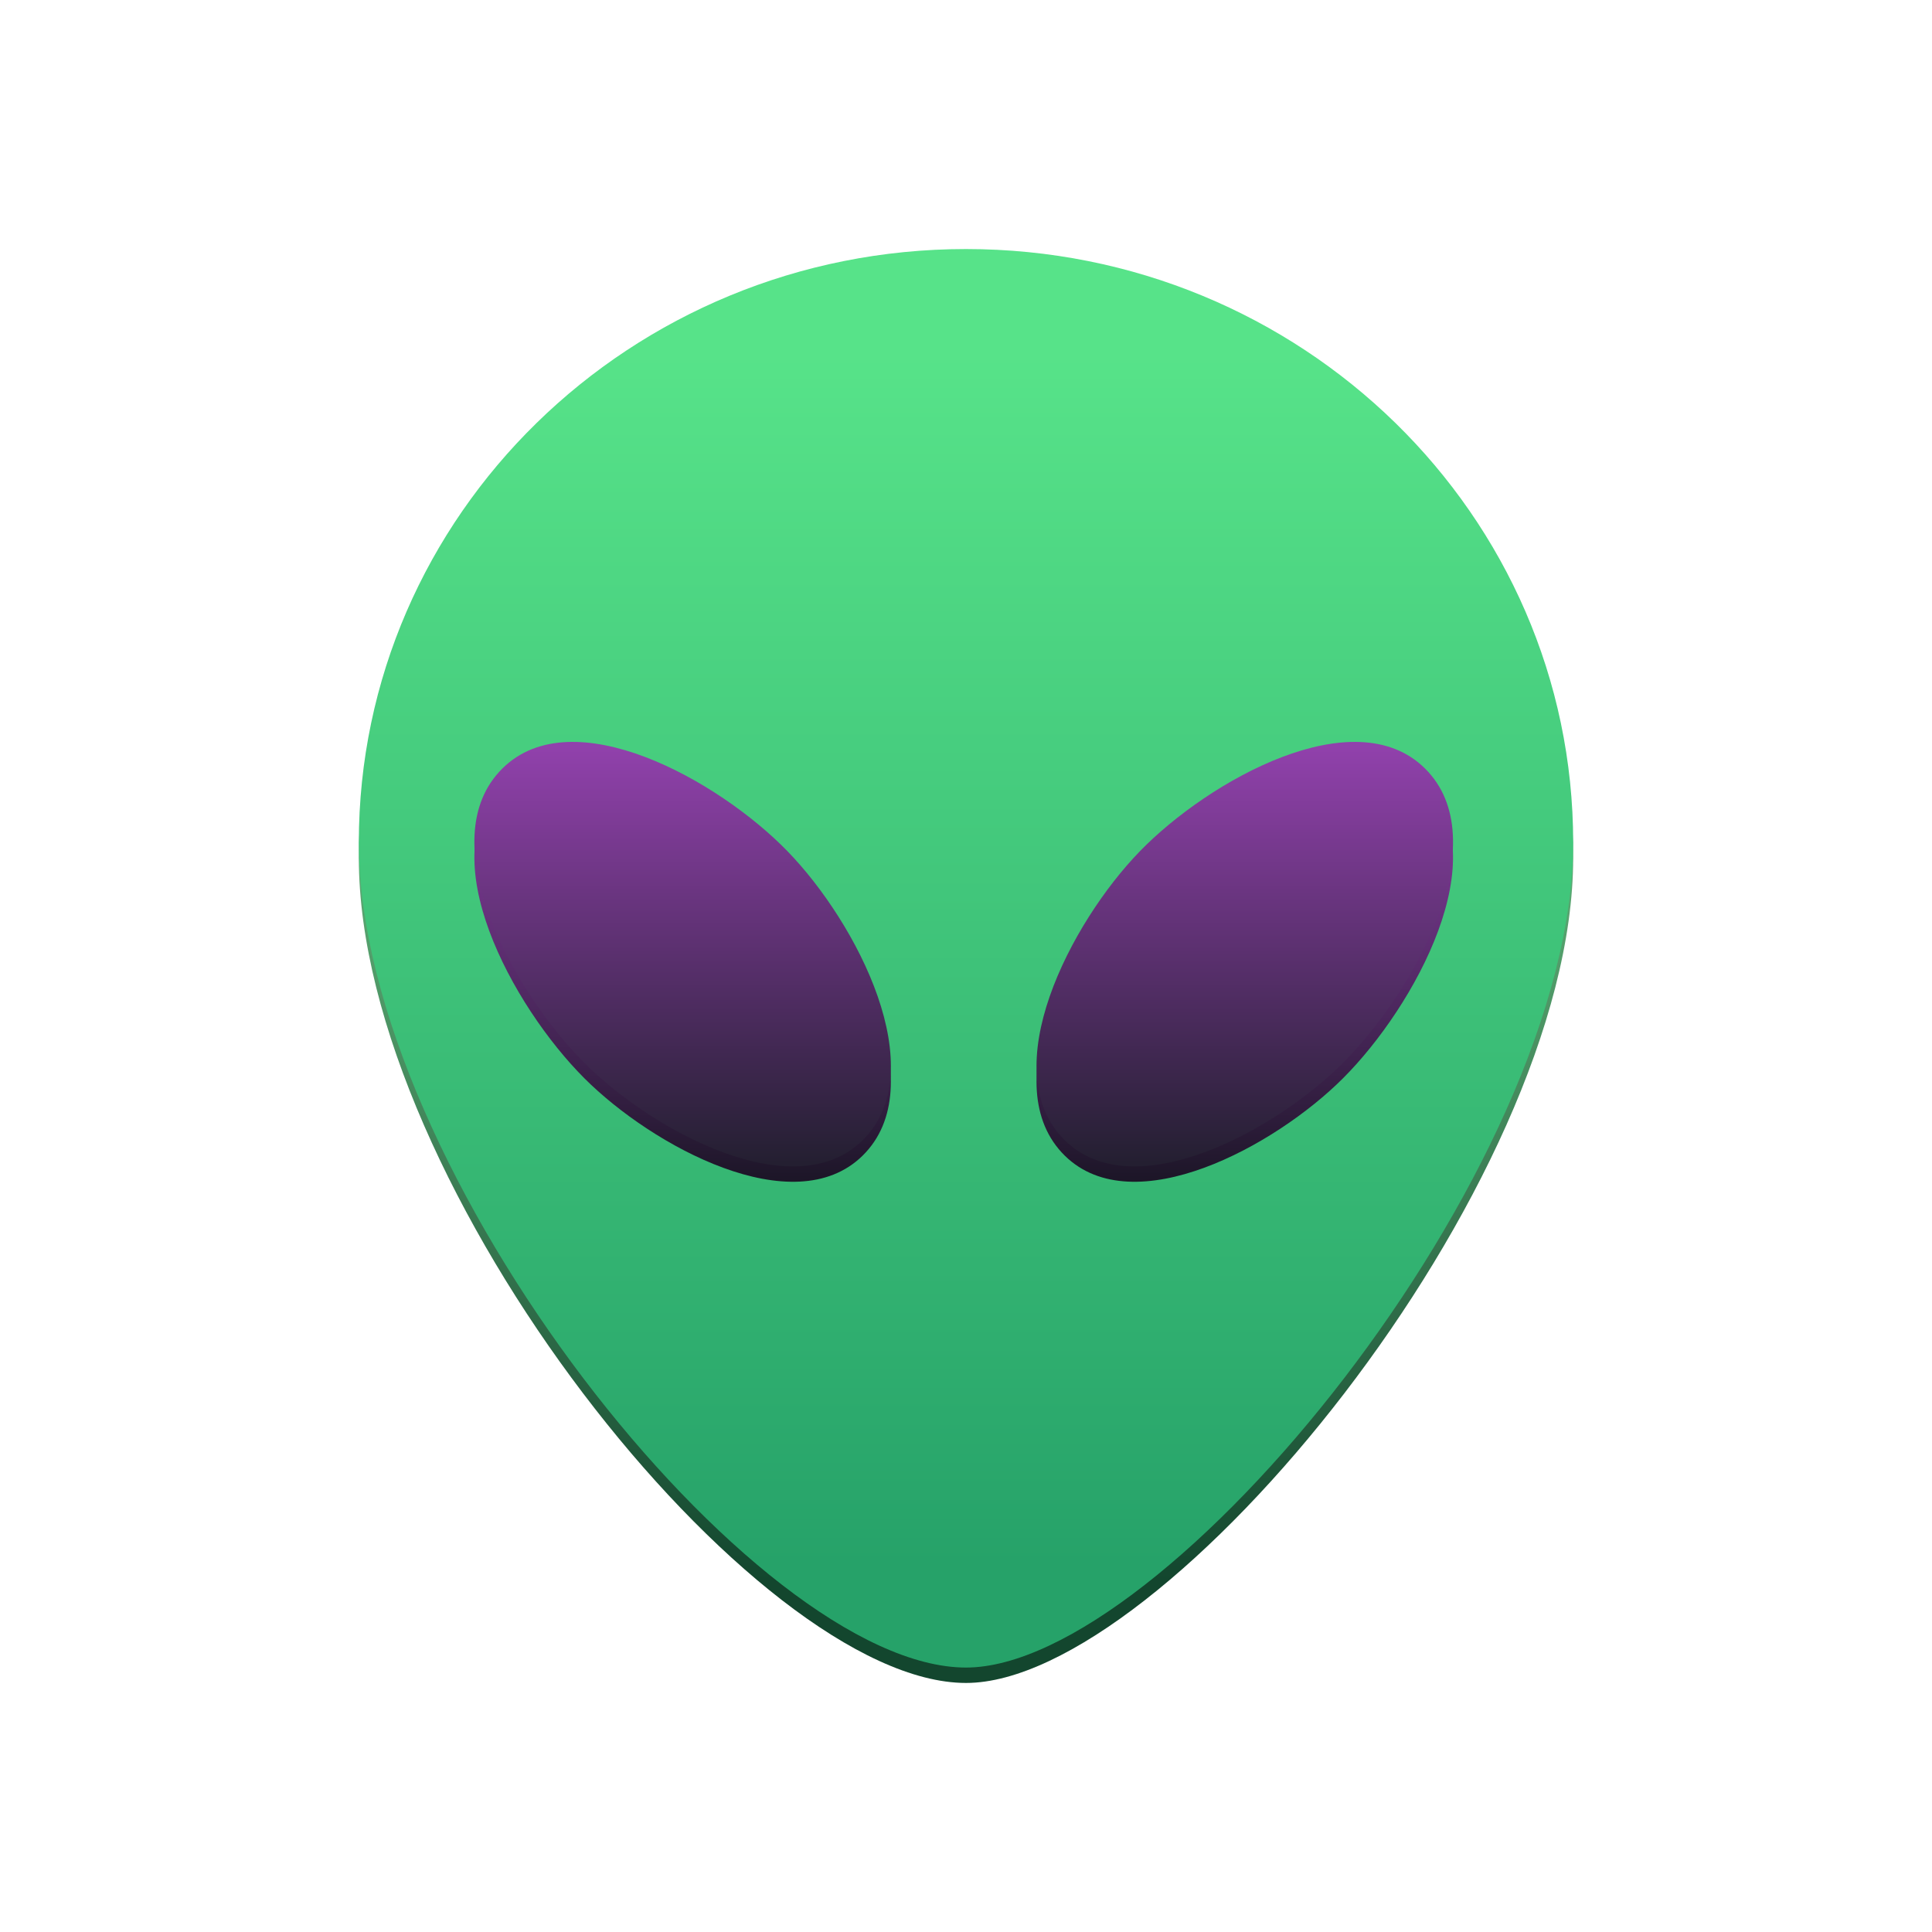
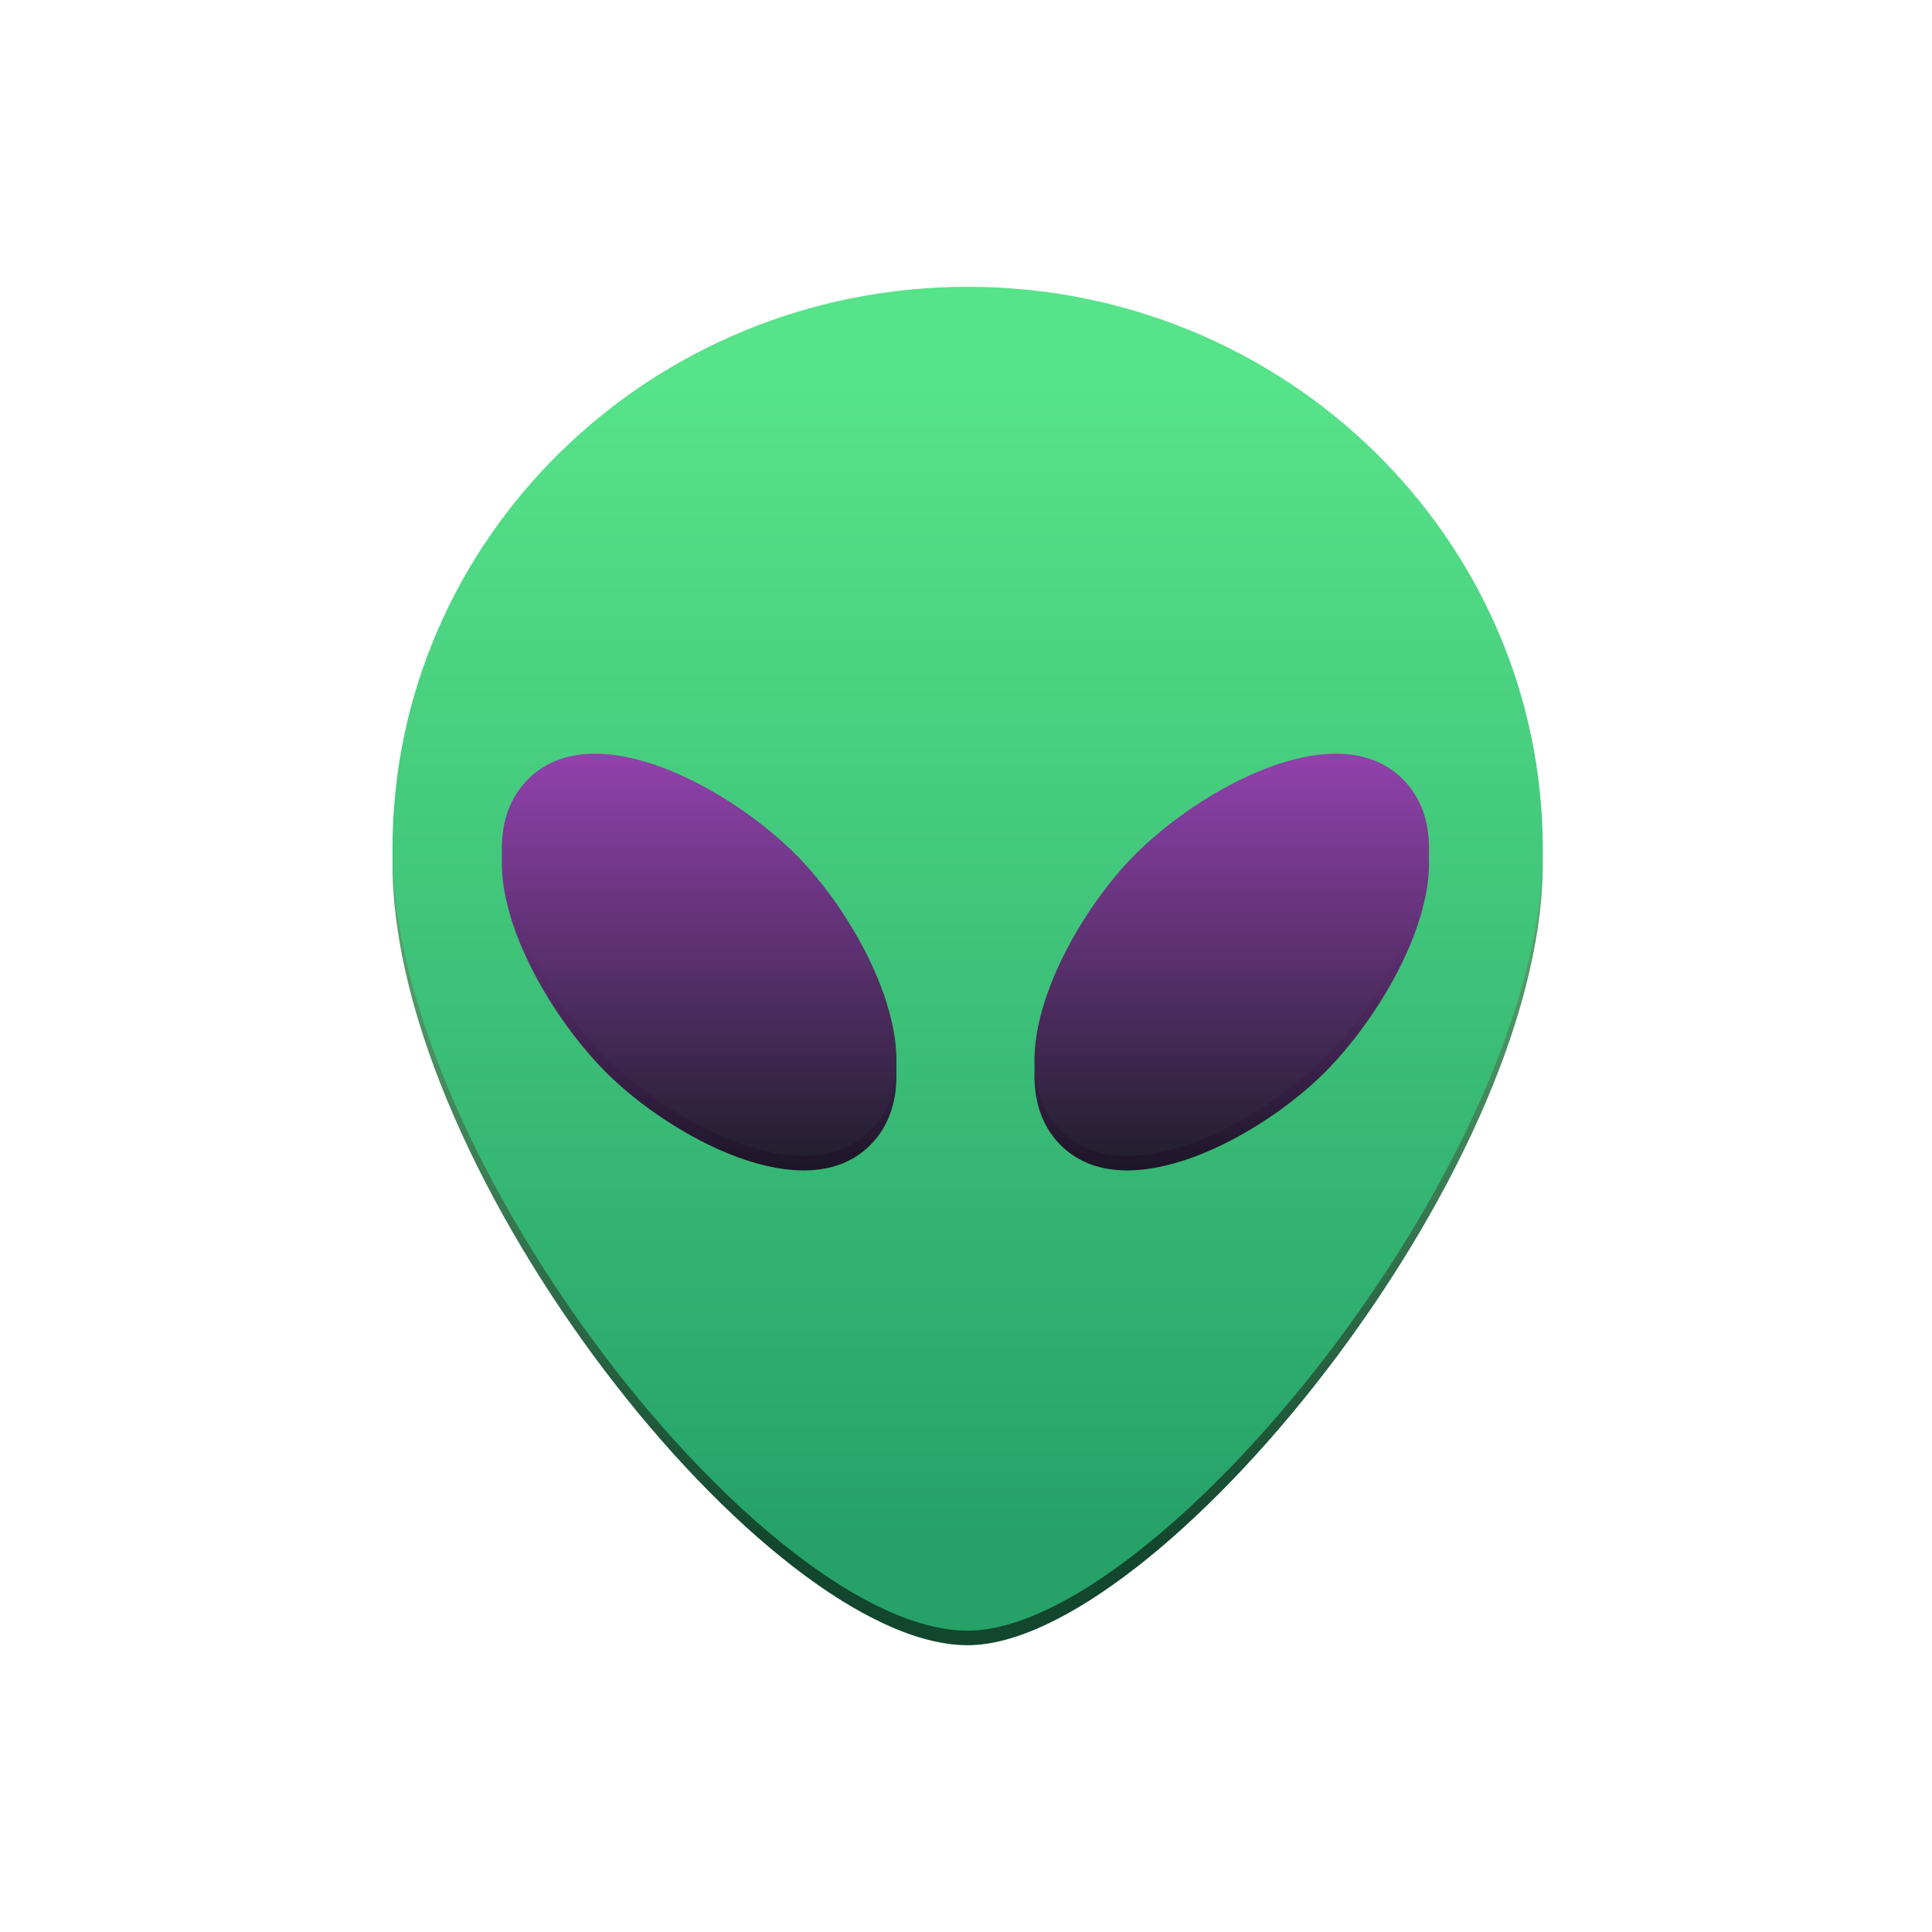
<svg xmlns="http://www.w3.org/2000/svg" xmlns:xlink="http://www.w3.org/1999/xlink" height="128px" viewBox="0 0 128 128" width="128px">
-   <linearGradient id="a" gradientUnits="userSpaceOnUse" x1="64" x2="64" y1="24.285" y2="104.736">
+   <linearGradient id="a" gradientUnits="userSpaceOnUse" x1="64.108" x2="64.108" y1="26.375" y2="102.592">
    <stop offset="0" stop-color="#8ff0a4" />
    <stop offset="1" stop-color="#13462e" />
  </linearGradient>
-   <linearGradient id="b" gradientUnits="userSpaceOnUse" x1="64" x2="64" y1="23.264" y2="103.715">
+   <linearGradient id="b" gradientUnits="userSpaceOnUse" x1="64.108" x2="64.108" y1="25.408" y2="101.625">
    <stop offset="0" stop-color="#57e389" />
    <stop offset="1" stop-color="#26a269" />
  </linearGradient>
  <linearGradient id="c" gradientUnits="userSpaceOnUse">
    <stop offset="0" stop-color="#9141ac" />
    <stop offset="1" stop-color="#1d1628" />
  </linearGradient>
-   <linearGradient id="d" x1="45.225" x2="45.225" xlink:href="#c" y1="50.437" y2="78.033" />
+   <linearGradient id="d" x1="46.322" x2="46.322" xlink:href="#c" y1="51.151" y2="77.294" />
  <linearGradient id="e" gradientUnits="userSpaceOnUse">
    <stop offset="0" stop-color="#9141ac" />
    <stop offset="1" stop-color="#241f31" />
  </linearGradient>
-   <linearGradient id="f" x1="45.225" x2="45.225" xlink:href="#e" y1="49.417" y2="77.012" />
-   <linearGradient id="g" x1="82.47" x2="82.47" xlink:href="#c" y1="50.437" y2="78.033" />
-   <linearGradient id="h" x1="82.47" x2="82.47" xlink:href="#e" y1="49.417" y2="77.012" />
+   <linearGradient id="f" x1="46.322" x2="46.322" xlink:href="#e" y1="50.184" y2="76.328" />
+   <linearGradient id="g" x1="81.606" x2="81.606" xlink:href="#c" y1="51.151" y2="77.294" />
+   <linearGradient id="h" x1="81.606" x2="81.606" xlink:href="#e" y1="50.184" y2="76.328" />
  <g fill-rule="evenodd">
-     <path d="m 100.734 103.695 l -9.199 -0.543" />
-     <path d="m 104.227 56.844 c 0 21.719 -27.031 54.656 -40.227 54.656 c -14.008 0 -40.227 -32.938 -40.227 -54.656 s 18.012 -39.324 40.227 -39.324 s 40.227 17.605 40.227 39.324 z m 0 0" fill="url(#a)" />
-     <path d="m 104.227 55.824 c 0 21.719 -27.031 54.656 -40.227 54.656 c -14.008 0 -40.227 -32.938 -40.227 -54.656 s 18.012 -39.324 40.227 -39.324 s 40.227 17.605 40.227 39.324 z m 0 0" fill="url(#b)" />
-     <path d="m 90.906 54.945 c 0 0.051 -1.859 0.09 -4.152 0.09 c -2.289 0 -4.148 -0.039 -4.148 -0.09 c 0 -0.047 1.859 -0.09 4.148 -0.09 c 2.293 0 4.152 0.043 4.152 0.09 z m 0 0" fill="#747474" />
-     <path d="m 52.172 57.414 c 4.598 4.73 9.68 14.527 4.977 19.152 c -4.547 4.469 -13.922 -0.617 -18.43 -5.125 c -4.773 -4.773 -10.23 -14.766 -5.43 -19.512 c 4.66 -4.609 14.312 0.785 18.883 5.484 z m 0 0" fill="url(#d)" />
-     <path d="m 52.172 56.395 c 4.598 4.727 9.68 14.527 4.977 19.152 c -4.547 4.469 -13.922 -0.617 -18.43 -5.125 c -4.773 -4.773 -10.23 -14.766 -5.43 -19.512 c 4.66 -4.609 14.312 0.781 18.883 5.484 z m 0 0" fill="url(#f)" />
-     <path d="m 75.523 57.414 c -4.598 4.73 -9.68 14.527 -4.977 19.152 c 4.547 4.469 13.922 -0.617 18.43 -5.125 c 4.777 -4.773 10.23 -14.766 5.43 -19.512 c -4.66 -4.609 -14.312 0.785 -18.883 5.484 z m 0 0" fill="url(#g)" />
-     <path d="m 75.523 56.395 c -4.598 4.727 -9.68 14.527 -4.977 19.152 c 4.547 4.469 13.922 -0.617 18.43 -5.125 c 4.777 -4.773 10.23 -14.766 5.43 -19.512 c -4.66 -4.609 -14.312 0.781 -18.883 5.484 z m 0 0" fill="url(#h)" />
+     <path d="m 98.91 101.605 l -8.715 -0.512" />
+     <path d="m 102.215 57.219 c 0 20.578 -25.605 51.781 -38.105 51.781 c -13.273 0 -38.109 -31.203 -38.109 -51.781 c 0 -20.574 17.062 -37.254 38.109 -37.254 s 38.105 16.68 38.105 37.254 z m 0 0" fill="url(#a)" />
+     <path d="m 102.215 56.254 c 0 20.574 -25.605 51.781 -38.105 51.781 c -13.273 0 -38.109 -31.207 -38.109 -51.781 c 0 -20.574 17.062 -37.254 38.109 -37.254 s 38.105 16.68 38.105 37.254 z m 0 0" fill="url(#b)" />
+     <path d="m 89.598 55.422 c 0 0.047 -1.762 0.086 -3.93 0.086 c -2.172 0 -3.934 -0.039 -3.934 -0.086 s 1.762 -0.086 3.934 -0.086 c 2.168 0 3.93 0.039 3.93 0.086 z m 0 0" fill="#747474" />
+     <path d="m 52.902 57.758 c 4.355 4.484 9.172 13.766 4.715 18.145 c -4.309 4.238 -13.188 -0.582 -17.461 -4.852 c -4.523 -4.523 -9.691 -13.988 -5.145 -18.484 c 4.418 -4.367 13.562 0.742 17.891 5.191 z m 0 0" fill="url(#d)" />
+     <path d="m 52.902 56.793 c 4.355 4.48 9.172 13.762 4.715 18.145 c -4.309 4.234 -13.188 -0.582 -17.461 -4.855 c -4.523 -4.52 -9.691 -13.988 -5.145 -18.484 c 4.418 -4.367 13.562 0.742 17.891 5.195 z m 0 0" fill="url(#f)" />
+     <path d="m 75.027 57.758 c -4.355 4.484 -9.172 13.766 -4.719 18.145 c 4.309 4.238 13.191 -0.582 17.461 -4.852 c 4.523 -4.523 9.691 -13.988 5.145 -18.484 c -4.414 -4.367 -13.559 0.742 -17.887 5.191 z m 0 0" fill="url(#g)" />
+     <path d="m 75.027 56.793 c -4.355 4.48 -9.172 13.762 -4.719 18.145 c 4.309 4.234 13.191 -0.582 17.461 -4.855 c 4.523 -4.52 9.691 -13.988 5.145 -18.484 c -4.414 -4.367 -13.559 0.742 -17.887 5.195 z m 0 0" fill="url(#h)" />
  </g>
</svg>
